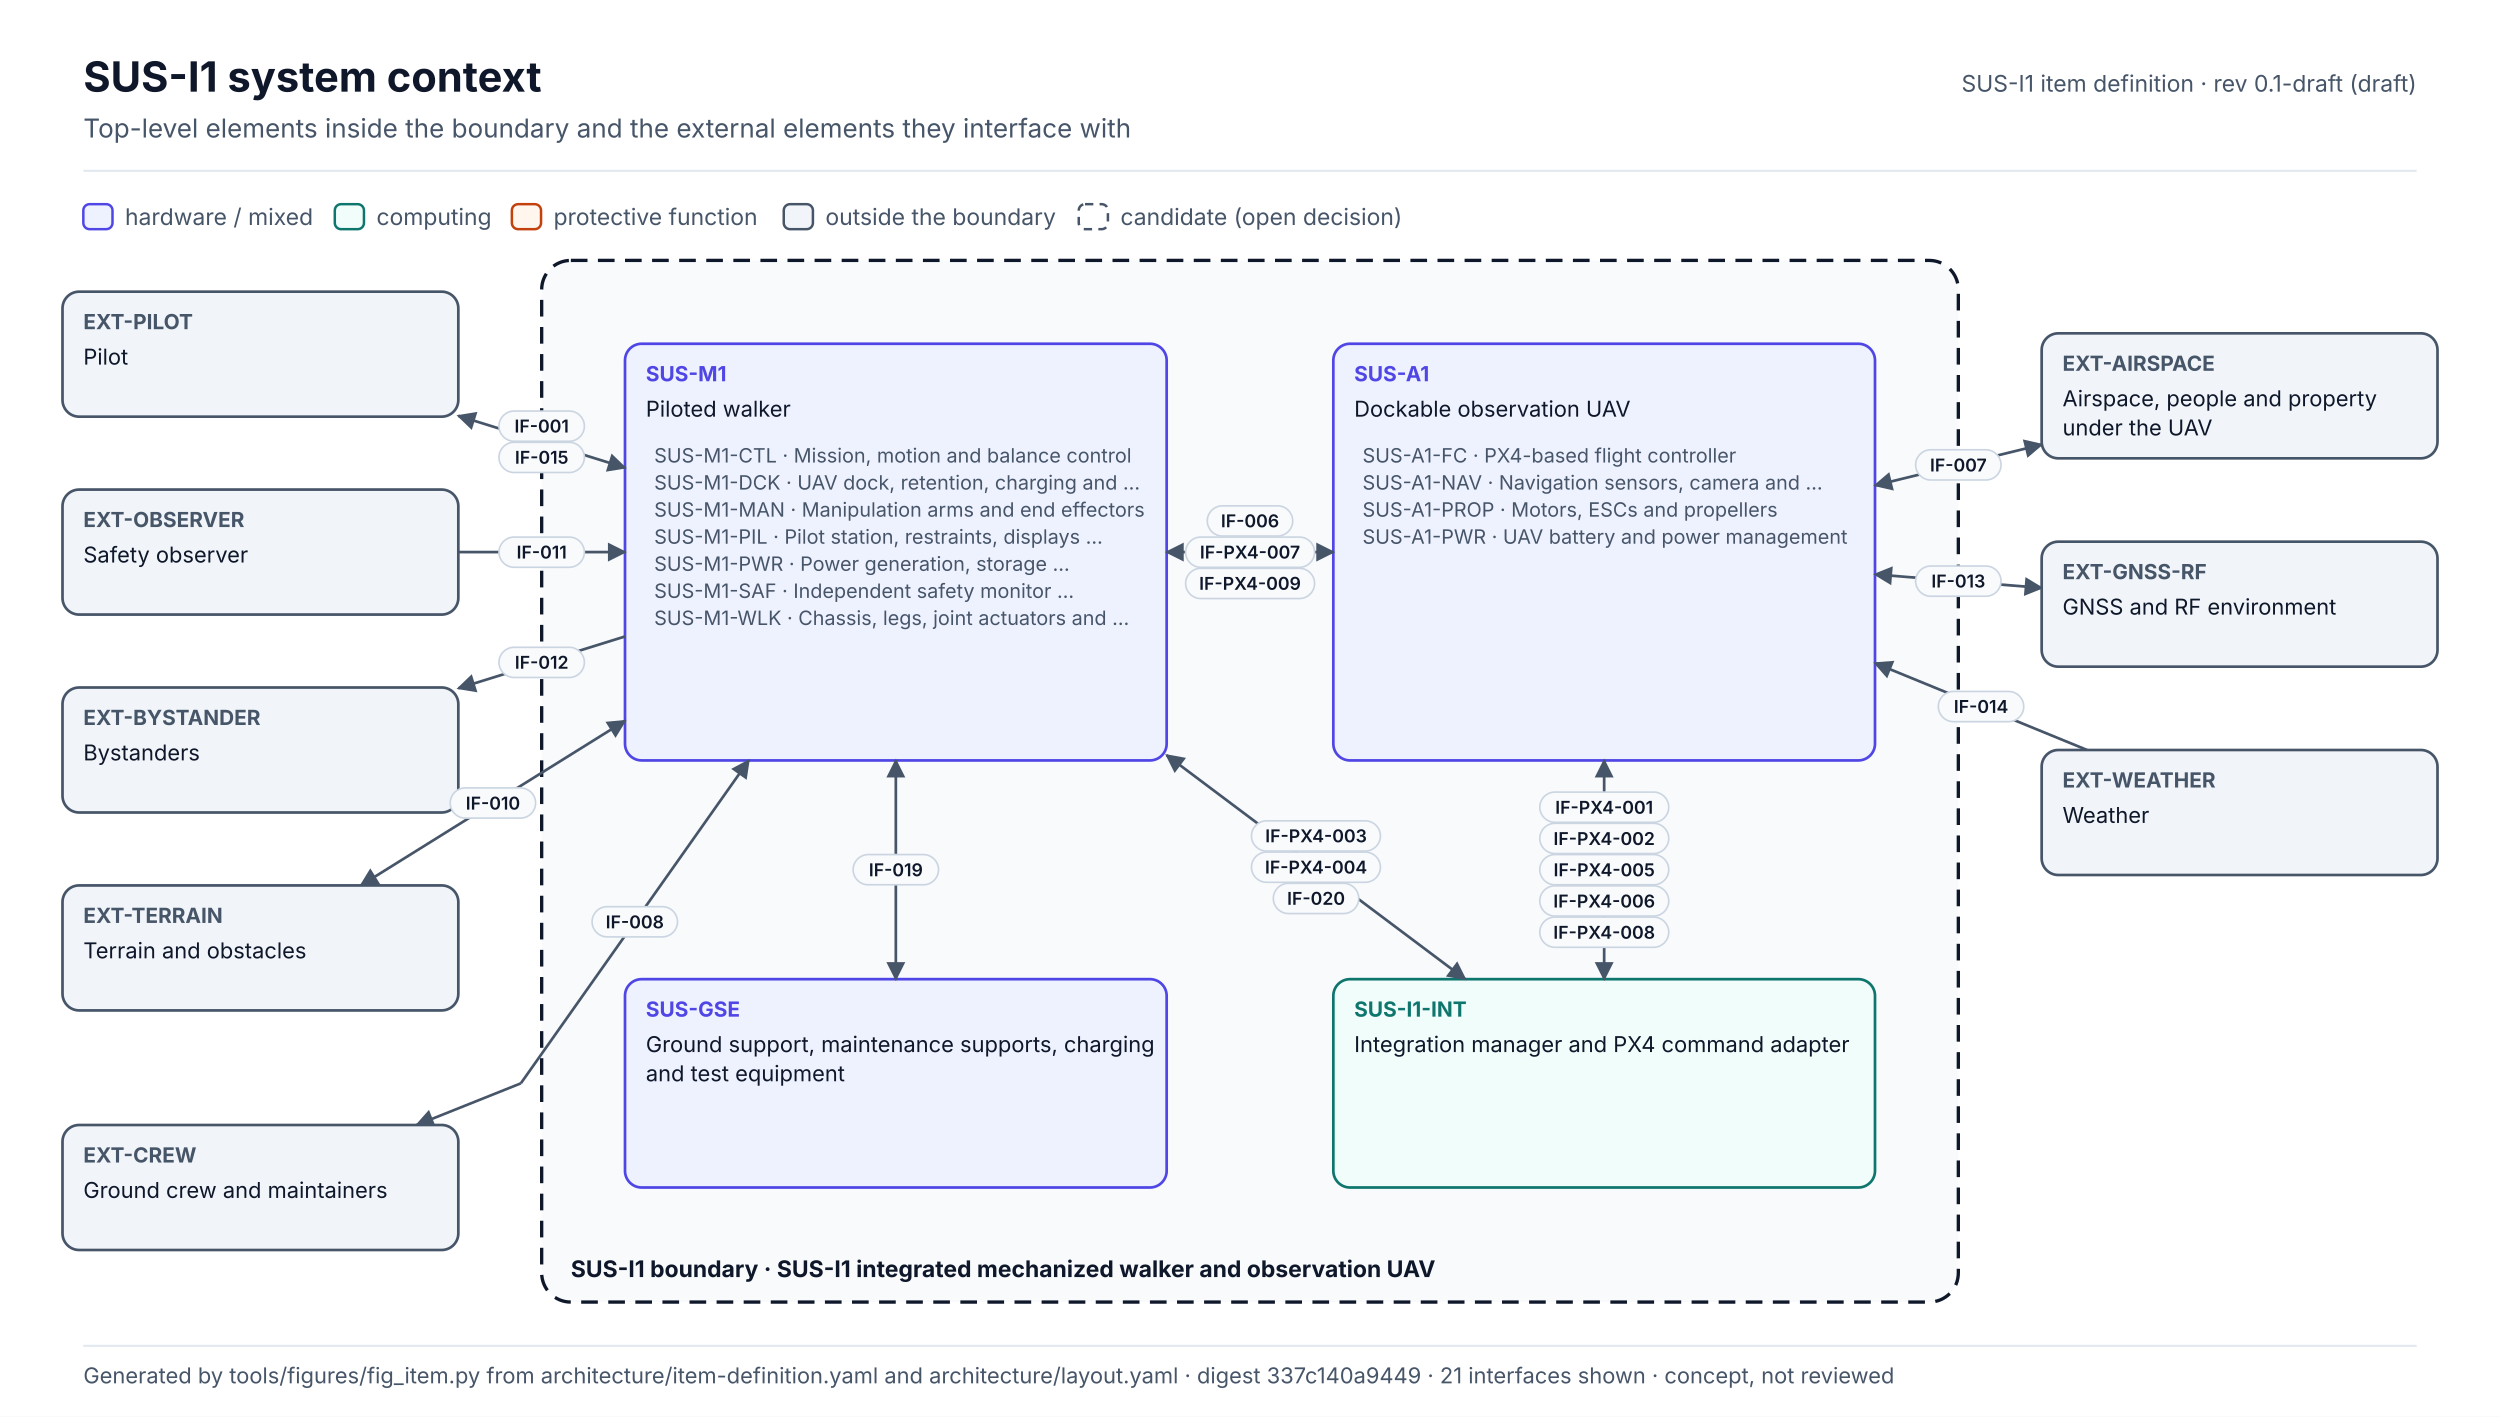
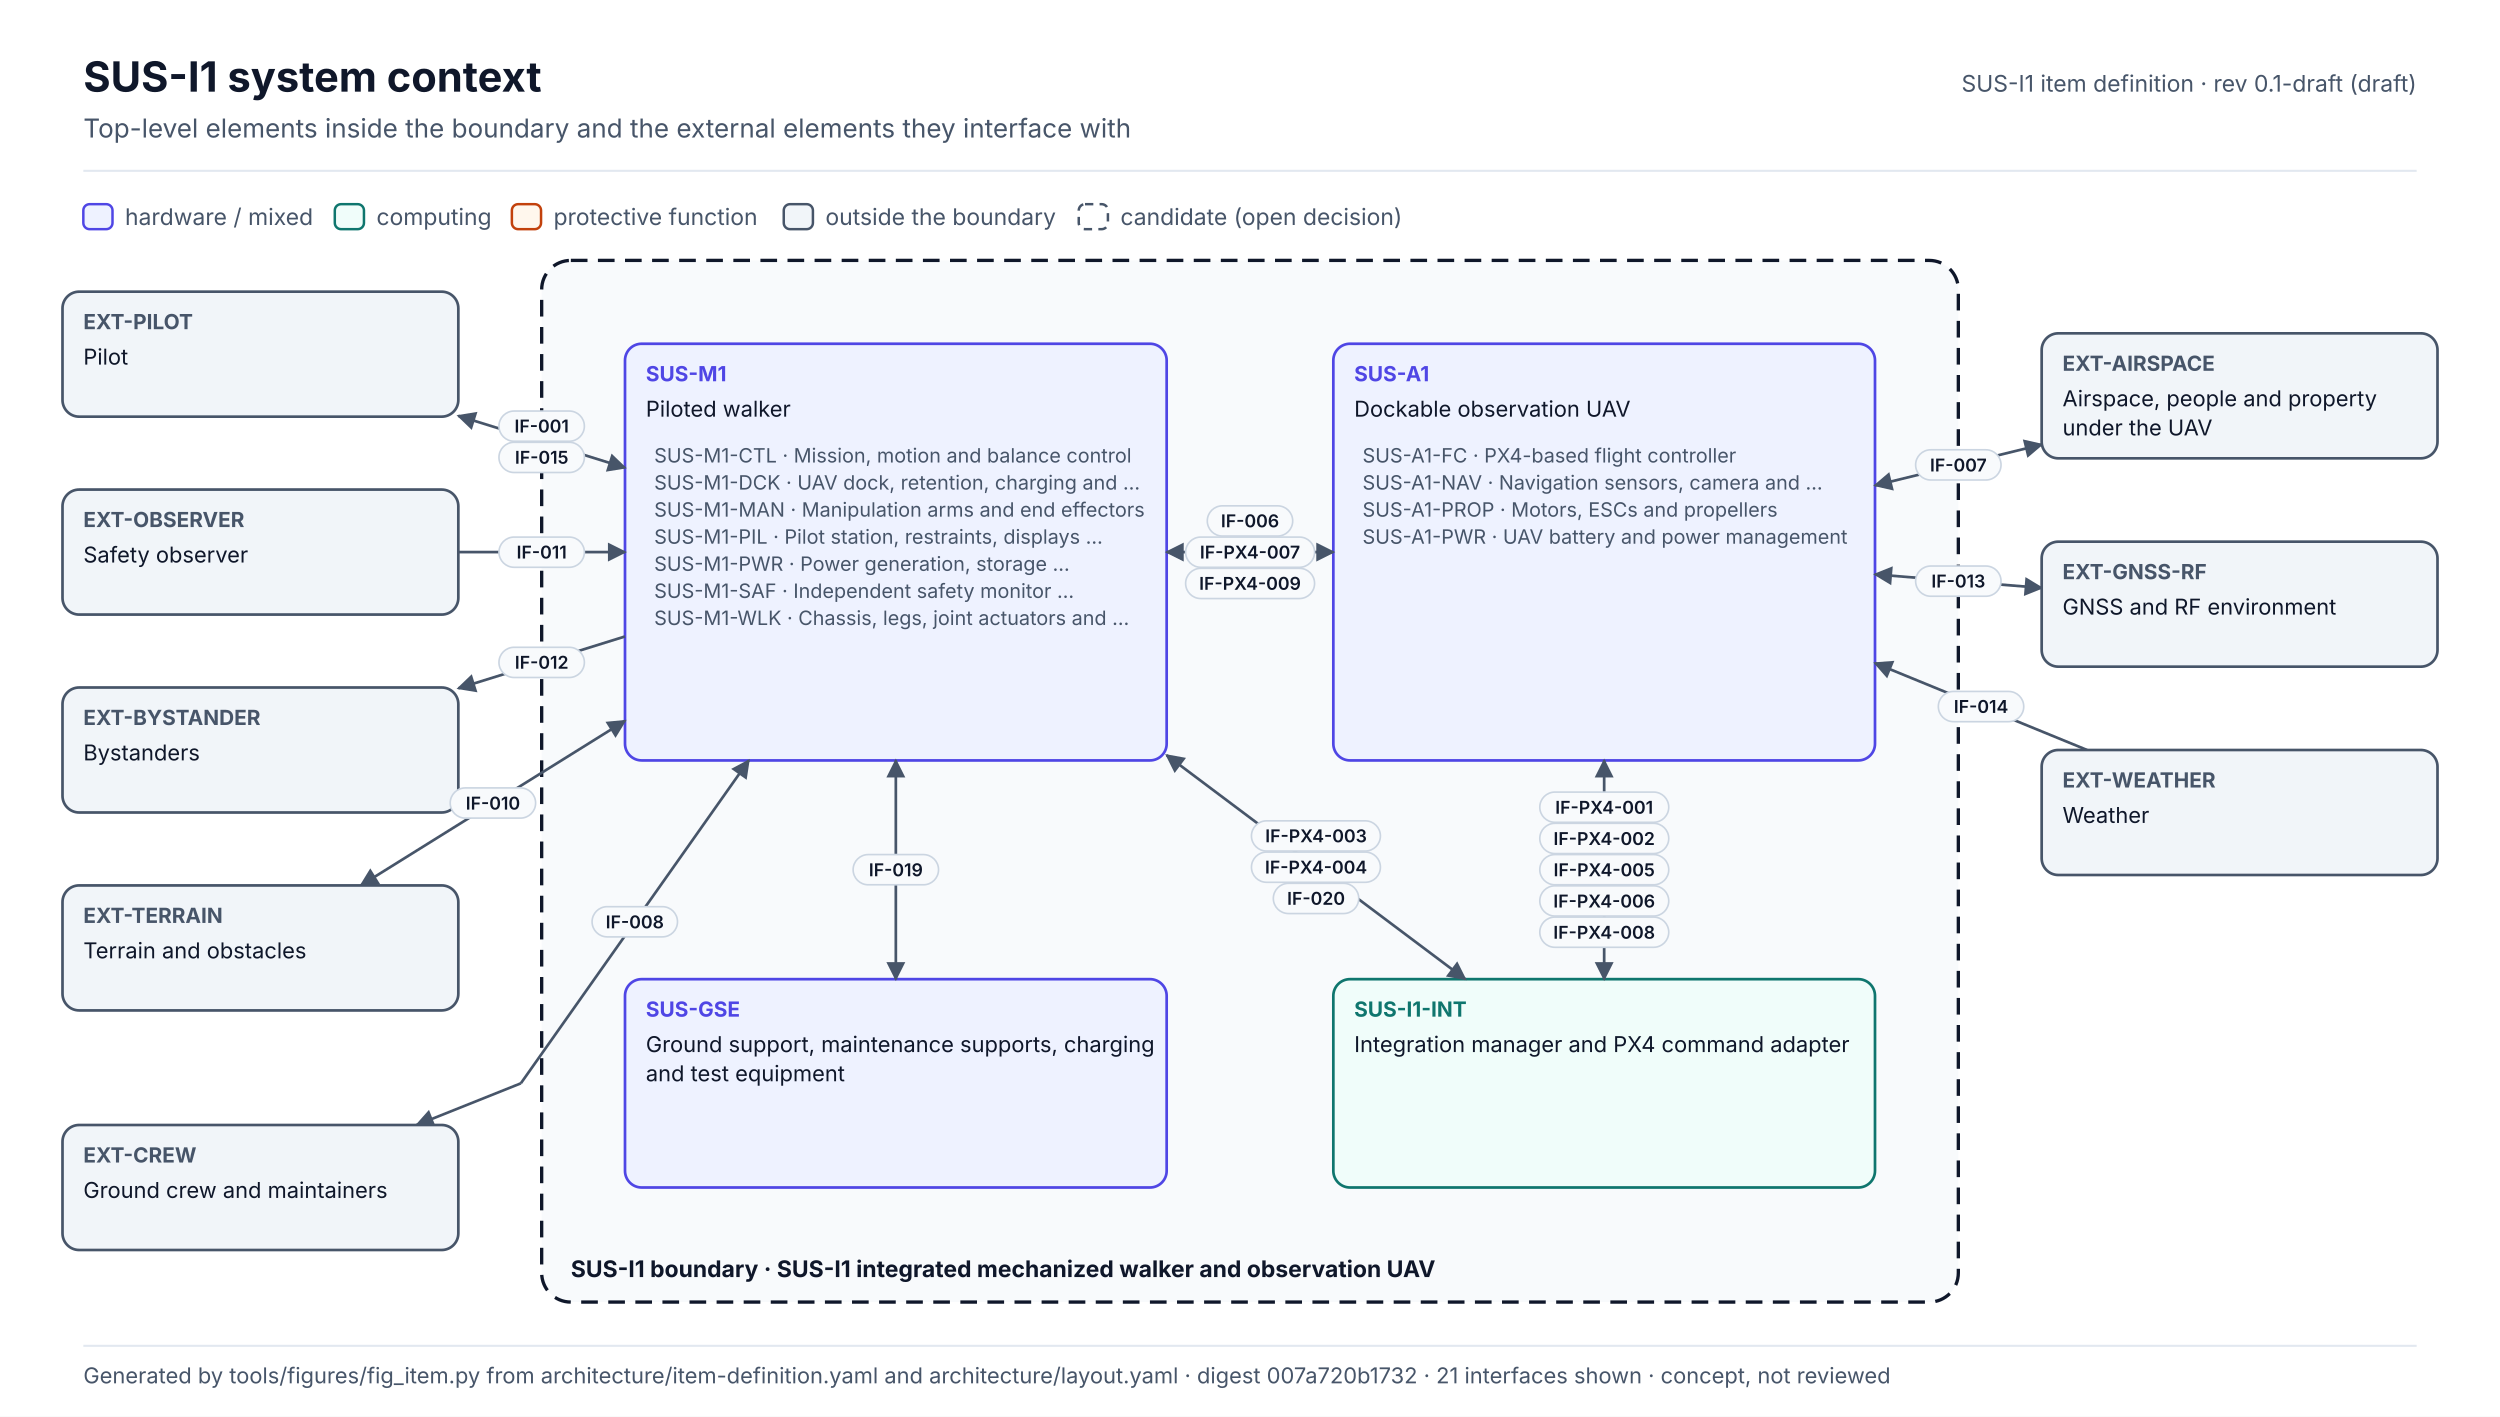
<svg xmlns="http://www.w3.org/2000/svg" width="1200" height="680" viewBox="0 0 1200 680" font-family="Inter, 'Segoe UI', Helvetica, Arial, sans-serif" role="img">
  <defs>
    <marker id="arr" viewBox="0 0 10 10" refX="9" refY="5" markerWidth="7" markerHeight="7" orient="auto-start-reverse">
      <path d="M0,0 L10,5 L0,10 z" fill="#475569" />
    </marker>
  </defs>
  <rect x="0" y="0" width="1200" height="680" rx="0" fill="#FFFFFF" stroke="none" stroke-width="0" />
  <text x="40" y="44" font-size="20" fill="#0F172A" font-weight="700">SUS-I1 system context</text>
  <text x="40" y="66" font-size="12.5" fill="#475569">Top-level elements inside the boundary and the external elements they interface with</text>
  <text x="1160" y="44" font-size="11" fill="#475569" text-anchor="end">SUS-I1 item definition · rev 0.1-draft (draft)</text>
  <line x1="40" y1="82" x2="1160" y2="82" stroke="#E2E8F0" stroke-width="1" />
  <rect x="40" y="98" width="14" height="12" rx="3" fill="#EEF2FF" stroke="#4F46E5" stroke-width="1.2" />
  <text x="60" y="108" font-size="11" fill="#475569">hardware / mixed</text>
  <rect x="160.7" y="98" width="14" height="12" rx="3" fill="#F0FDFA" stroke="#0F766E" stroke-width="1.2" />
  <text x="180.7" y="108" font-size="11" fill="#475569">computing</text>
  <rect x="245.7" y="98" width="14" height="12" rx="3" fill="#FFF7ED" stroke="#C2410C" stroke-width="1.2" />
  <text x="265.7" y="108" font-size="11" fill="#475569">protective function</text>
  <rect x="376.2" y="98" width="14" height="12" rx="3" fill="#F1F5F9" stroke="#475569" stroke-width="1.2" />
  <text x="396.2" y="108" font-size="11" fill="#475569">outside the boundary</text>
  <rect x="517.8" y="98" width="14" height="12" rx="3" fill="#FFFFFF" stroke="#475569" stroke-width="1.2" stroke-dasharray="4 3" />
  <text x="537.8" y="108" font-size="11" fill="#475569">candidate (open decision)</text>
  <rect x="260" y="125" width="680" height="500" rx="14" fill="#F8FAFC" stroke="#0F172A" stroke-width="1.6" stroke-dasharray="8 5" />
  <text x="274" y="613" font-size="11" fill="#0F172A" font-weight="700">SUS-I1 boundary · SUS-I1 integrated mechanized walker and observation UAV</text>
  <rect x="640" y="165" width="260" height="200" rx="8" fill="#EEF2FF" stroke="#4F46E5" stroke-width="1.3" />
  <text x="650" y="183" font-size="10" fill="#4F46E5" font-weight="700">SUS-A1</text>
  <text x="650" y="200" font-size="10.5" fill="#0F172A">Dockable observation UAV</text>
  <text x="654" y="222" font-size="9.5" fill="#475569">SUS-A1-FC · PX4-based flight controller</text>
  <text x="654" y="235" font-size="9.5" fill="#475569">SUS-A1-NAV · Navigation sensors, camera and …</text>
  <text x="654" y="248" font-size="9.5" fill="#475569">SUS-A1-PROP · Motors, ESCs and propellers</text>
  <text x="654" y="261" font-size="9.5" fill="#475569">SUS-A1-PWR · UAV battery and power management</text>
  <rect x="300" y="470" width="260" height="100" rx="8" fill="#EEF2FF" stroke="#4F46E5" stroke-width="1.3" />
  <text x="310" y="488" font-size="10" fill="#4F46E5" font-weight="700">SUS-GSE</text>
  <text x="310" y="505" font-size="10.5" fill="#0F172A">Ground support, maintenance supports, charging</text>
  <text x="310" y="519" font-size="10.5" fill="#0F172A">and test equipment</text>
  <rect x="640" y="470" width="260" height="100" rx="8" fill="#F0FDFA" stroke="#0F766E" stroke-width="1.3" />
  <text x="650" y="488" font-size="10" fill="#0F766E" font-weight="700">SUS-I1-INT</text>
  <text x="650" y="505" font-size="10.5" fill="#0F172A">Integration manager and PX4 command adapter</text>
  <rect x="300" y="165" width="260" height="200" rx="8" fill="#EEF2FF" stroke="#4F46E5" stroke-width="1.3" />
  <text x="310" y="183" font-size="10" fill="#4F46E5" font-weight="700">SUS-M1</text>
  <text x="310" y="200" font-size="10.5" fill="#0F172A">Piloted walker</text>
  <text x="314" y="222" font-size="9.5" fill="#475569">SUS-M1-CTL · Mission, motion and balance control</text>
  <text x="314" y="235" font-size="9.5" fill="#475569">SUS-M1-DCK · UAV dock, retention, charging and …</text>
  <text x="314" y="248" font-size="9.5" fill="#475569">SUS-M1-MAN · Manipulation arms and end effectors</text>
  <text x="314" y="261" font-size="9.5" fill="#475569">SUS-M1-PIL · Pilot station, restraints, displays …</text>
  <text x="314" y="274" font-size="9.5" fill="#475569">SUS-M1-PWR · Power generation, storage …</text>
  <text x="314" y="287" font-size="9.5" fill="#475569">SUS-M1-SAF · Independent safety monitor …</text>
  <text x="314" y="300" font-size="9.5" fill="#475569">SUS-M1-WLK · Chassis, legs, joint actuators and …</text>
  <line x1="980" y1="213.4" x2="900" y2="233" stroke="#475569" stroke-width="1.3" marker-start="url(#arr)" marker-end="url(#arr)" />
  <line x1="220" y1="330.4" x2="300" y2="305.5" stroke="#475569" stroke-width="1.3" marker-start="url(#arr)" />
  <line x1="200" y1="540" x2="250" y2="520" stroke="#475569" stroke-width="1.3" marker-start="url(#arr)" />
  <line x1="250" y1="520" x2="359.4" y2="365" stroke="#475569" stroke-width="1.3" marker-end="url(#arr)" />
  <line x1="980" y1="282.2" x2="900" y2="275.7" stroke="#475569" stroke-width="1.3" marker-start="url(#arr)" marker-end="url(#arr)" />
  <line x1="220" y1="265" x2="300" y2="265" stroke="#475569" stroke-width="1.3" marker-end="url(#arr)" />
  <line x1="220" y1="199.6" x2="300" y2="224.5" stroke="#475569" stroke-width="1.3" marker-start="url(#arr)" marker-end="url(#arr)" />
  <line x1="173.2" y1="425" x2="300" y2="346" stroke="#475569" stroke-width="1.3" marker-start="url(#arr)" marker-end="url(#arr)" />
  <line x1="1001.8" y1="360" x2="900" y2="318.3" stroke="#475569" stroke-width="1.3" marker-end="url(#arr)" />
  <line x1="770" y1="365" x2="770" y2="470" stroke="#475569" stroke-width="1.3" marker-start="url(#arr)" marker-end="url(#arr)" />
  <line x1="640" y1="265" x2="560" y2="265" stroke="#475569" stroke-width="1.3" marker-start="url(#arr)" marker-end="url(#arr)" />
  <line x1="430" y1="470" x2="430" y2="365" stroke="#475569" stroke-width="1.3" marker-start="url(#arr)" marker-end="url(#arr)" />
  <line x1="703.3" y1="470" x2="560" y2="362.5" stroke="#475569" stroke-width="1.3" marker-start="url(#arr)" marker-end="url(#arr)" />
  <rect x="980" y="160" width="190" height="60" rx="8" fill="#F1F5F9" stroke="#475569" stroke-width="1.3" />
  <text x="990" y="178" font-size="10" fill="#475569" font-weight="700">EXT-AIRSPACE</text>
  <text x="990" y="195" font-size="10.5" fill="#0F172A">Airspace, people and property</text>
  <text x="990" y="209" font-size="10.5" fill="#0F172A">under the UAV</text>
  <rect x="30" y="330" width="190" height="60" rx="8" fill="#F1F5F9" stroke="#475569" stroke-width="1.3" />
  <text x="40" y="348" font-size="10" fill="#475569" font-weight="700">EXT-BYSTANDER</text>
  <text x="40" y="365" font-size="10.5" fill="#0F172A">Bystanders</text>
  <rect x="30" y="540" width="190" height="60" rx="8" fill="#F1F5F9" stroke="#475569" stroke-width="1.3" />
  <text x="40" y="558" font-size="10" fill="#475569" font-weight="700">EXT-CREW</text>
  <text x="40" y="575" font-size="10.5" fill="#0F172A">Ground crew and maintainers</text>
  <rect x="980" y="260" width="190" height="60" rx="8" fill="#F1F5F9" stroke="#475569" stroke-width="1.3" />
  <text x="990" y="278" font-size="10" fill="#475569" font-weight="700">EXT-GNSS-RF</text>
  <text x="990" y="295" font-size="10.5" fill="#0F172A">GNSS and RF environment</text>
  <rect x="30" y="235" width="190" height="60" rx="8" fill="#F1F5F9" stroke="#475569" stroke-width="1.3" />
  <text x="40" y="253" font-size="10" fill="#475569" font-weight="700">EXT-OBSERVER</text>
  <text x="40" y="270" font-size="10.5" fill="#0F172A">Safety observer</text>
  <rect x="30" y="140" width="190" height="60" rx="8" fill="#F1F5F9" stroke="#475569" stroke-width="1.3" />
  <text x="40" y="158" font-size="10" fill="#475569" font-weight="700">EXT-PILOT</text>
  <text x="40" y="175" font-size="10.5" fill="#0F172A">Pilot</text>
  <rect x="30" y="425" width="190" height="60" rx="8" fill="#F1F5F9" stroke="#475569" stroke-width="1.3" />
  <text x="40" y="443" font-size="10" fill="#475569" font-weight="700">EXT-TERRAIN</text>
  <text x="40" y="460" font-size="10.5" fill="#0F172A">Terrain and obstacles</text>
  <rect x="980" y="360" width="190" height="60" rx="8" fill="#F1F5F9" stroke="#475569" stroke-width="1.3" />
  <text x="990" y="378" font-size="10" fill="#475569" font-weight="700">EXT-WEATHER</text>
  <text x="990" y="395" font-size="10.5" fill="#0F172A">Weather</text>
  <rect x="919.5" y="215.9" width="41" height="14.5" rx="7.25" fill="#F8FAFC" stroke="#CBD5E1" stroke-width="0.8" />
  <text x="940" y="226.3" font-size="8.5" fill="#0F172A" font-weight="600" text-anchor="middle">IF-007</text>
  <rect x="239.5" y="310.7" width="41" height="14.5" rx="7.25" fill="#F8FAFC" stroke="#CBD5E1" stroke-width="0.8" />
  <text x="260" y="321" font-size="8.5" fill="#0F172A" font-weight="600" text-anchor="middle">IF-012</text>
  <rect x="284.2" y="435.2" width="41" height="14.5" rx="7.25" fill="#F8FAFC" stroke="#CBD5E1" stroke-width="0.8" />
  <text x="304.7" y="445.6" font-size="8.5" fill="#0F172A" font-weight="600" text-anchor="middle">IF-008</text>
  <rect x="919.5" y="271.7" width="41" height="14.5" rx="7.25" fill="#F8FAFC" stroke="#CBD5E1" stroke-width="0.8" />
  <text x="940" y="282" font-size="8.5" fill="#0F172A" font-weight="600" text-anchor="middle">IF-013</text>
  <rect x="239.5" y="257.8" width="41" height="14.5" rx="7.25" fill="#F8FAFC" stroke="#CBD5E1" stroke-width="0.8" />
  <text x="260" y="268.1" font-size="8.5" fill="#0F172A" font-weight="600" text-anchor="middle">IF-011</text>
  <rect x="239.5" y="197.3" width="41" height="14.5" rx="7.25" fill="#F8FAFC" stroke="#CBD5E1" stroke-width="0.8" />
  <text x="260" y="207.6" font-size="8.5" fill="#0F172A" font-weight="600" text-anchor="middle">IF-001</text>
  <rect x="239.5" y="212.3" width="41" height="14.5" rx="7.25" fill="#F8FAFC" stroke="#CBD5E1" stroke-width="0.8" />
  <text x="260" y="222.6" font-size="8.5" fill="#0F172A" font-weight="600" text-anchor="middle">IF-015</text>
  <rect x="216.1" y="378.2" width="41" height="14.5" rx="7.25" fill="#F8FAFC" stroke="#CBD5E1" stroke-width="0.8" />
  <text x="236.6" y="388.6" font-size="8.5" fill="#0F172A" font-weight="600" text-anchor="middle">IF-010</text>
  <rect x="930.4" y="331.9" width="41" height="14.5" rx="7.25" fill="#F8FAFC" stroke="#CBD5E1" stroke-width="0.8" />
  <text x="950.9" y="342.2" font-size="8.5" fill="#0F172A" font-weight="600" text-anchor="middle">IF-014</text>
  <rect x="739.1" y="380.2" width="61.9" height="14.5" rx="7.25" fill="#F8FAFC" stroke="#CBD5E1" stroke-width="0.8" />
  <text x="770" y="390.6" font-size="8.5" fill="#0F172A" font-weight="600" text-anchor="middle">IF-PX4-001</text>
  <rect x="739.1" y="395.2" width="61.9" height="14.5" rx="7.25" fill="#F8FAFC" stroke="#CBD5E1" stroke-width="0.8" />
  <text x="770" y="405.6" font-size="8.5" fill="#0F172A" font-weight="600" text-anchor="middle">IF-PX4-002</text>
  <rect x="739.1" y="410.2" width="61.9" height="14.5" rx="7.25" fill="#F8FAFC" stroke="#CBD5E1" stroke-width="0.8" />
  <text x="770" y="420.6" font-size="8.5" fill="#0F172A" font-weight="600" text-anchor="middle">IF-PX4-005</text>
  <rect x="739.1" y="425.2" width="61.9" height="14.5" rx="7.25" fill="#F8FAFC" stroke="#CBD5E1" stroke-width="0.8" />
  <text x="770" y="435.6" font-size="8.5" fill="#0F172A" font-weight="600" text-anchor="middle">IF-PX4-006</text>
  <rect x="739.1" y="440.2" width="61.9" height="14.5" rx="7.25" fill="#F8FAFC" stroke="#CBD5E1" stroke-width="0.8" />
  <text x="770" y="450.6" font-size="8.5" fill="#0F172A" font-weight="600" text-anchor="middle">IF-PX4-008</text>
  <rect x="579.5" y="242.8" width="41" height="14.5" rx="7.25" fill="#F8FAFC" stroke="#CBD5E1" stroke-width="0.8" />
  <text x="600" y="253.1" font-size="8.5" fill="#0F172A" font-weight="600" text-anchor="middle">IF-006</text>
  <rect x="569.1" y="257.8" width="61.9" height="14.5" rx="7.25" fill="#F8FAFC" stroke="#CBD5E1" stroke-width="0.8" />
  <text x="600" y="268.1" font-size="8.5" fill="#0F172A" font-weight="600" text-anchor="middle">IF-PX4-007</text>
  <rect x="569.1" y="272.8" width="61.9" height="14.5" rx="7.25" fill="#F8FAFC" stroke="#CBD5E1" stroke-width="0.8" />
  <text x="600" y="283.1" font-size="8.5" fill="#0F172A" font-weight="600" text-anchor="middle">IF-PX4-009</text>
  <rect x="409.5" y="410.2" width="41" height="14.5" rx="7.25" fill="#F8FAFC" stroke="#CBD5E1" stroke-width="0.8" />
  <text x="430" y="420.6" font-size="8.5" fill="#0F172A" font-weight="600" text-anchor="middle">IF-019</text>
  <rect x="600.7" y="394" width="61.9" height="14.5" rx="7.25" fill="#F8FAFC" stroke="#CBD5E1" stroke-width="0.8" />
  <text x="631.7" y="404.3" font-size="8.5" fill="#0F172A" font-weight="600" text-anchor="middle">IF-PX4-003</text>
  <rect x="600.7" y="409" width="61.9" height="14.5" rx="7.25" fill="#F8FAFC" stroke="#CBD5E1" stroke-width="0.8" />
  <text x="631.7" y="419.3" font-size="8.5" fill="#0F172A" font-weight="600" text-anchor="middle">IF-PX4-004</text>
  <rect x="611.2" y="424" width="41" height="14.5" rx="7.25" fill="#F8FAFC" stroke="#CBD5E1" stroke-width="0.8" />
  <text x="631.7" y="434.3" font-size="8.5" fill="#0F172A" font-weight="600" text-anchor="middle">IF-020</text>
  <line x1="40" y1="646" x2="1160" y2="646" stroke="#E2E8F0" stroke-width="1" />
-   <text x="40" y="664" font-size="10.5" fill="#475569">Generated by tools/figures/fig_item.py from architecture/item-definition.yaml and architecture/layout.yaml · digest 337c140a9449 · 21 interfaces shown · concept, not reviewed</text>
+   <text x="40" y="664" font-size="10.5" fill="#475569">Generated by tools/figures/fig_item.py from architecture/item-definition.yaml and architecture/layout.yaml · digest 007a720b1732 · 21 interfaces shown · concept, not reviewed</text>
</svg>
